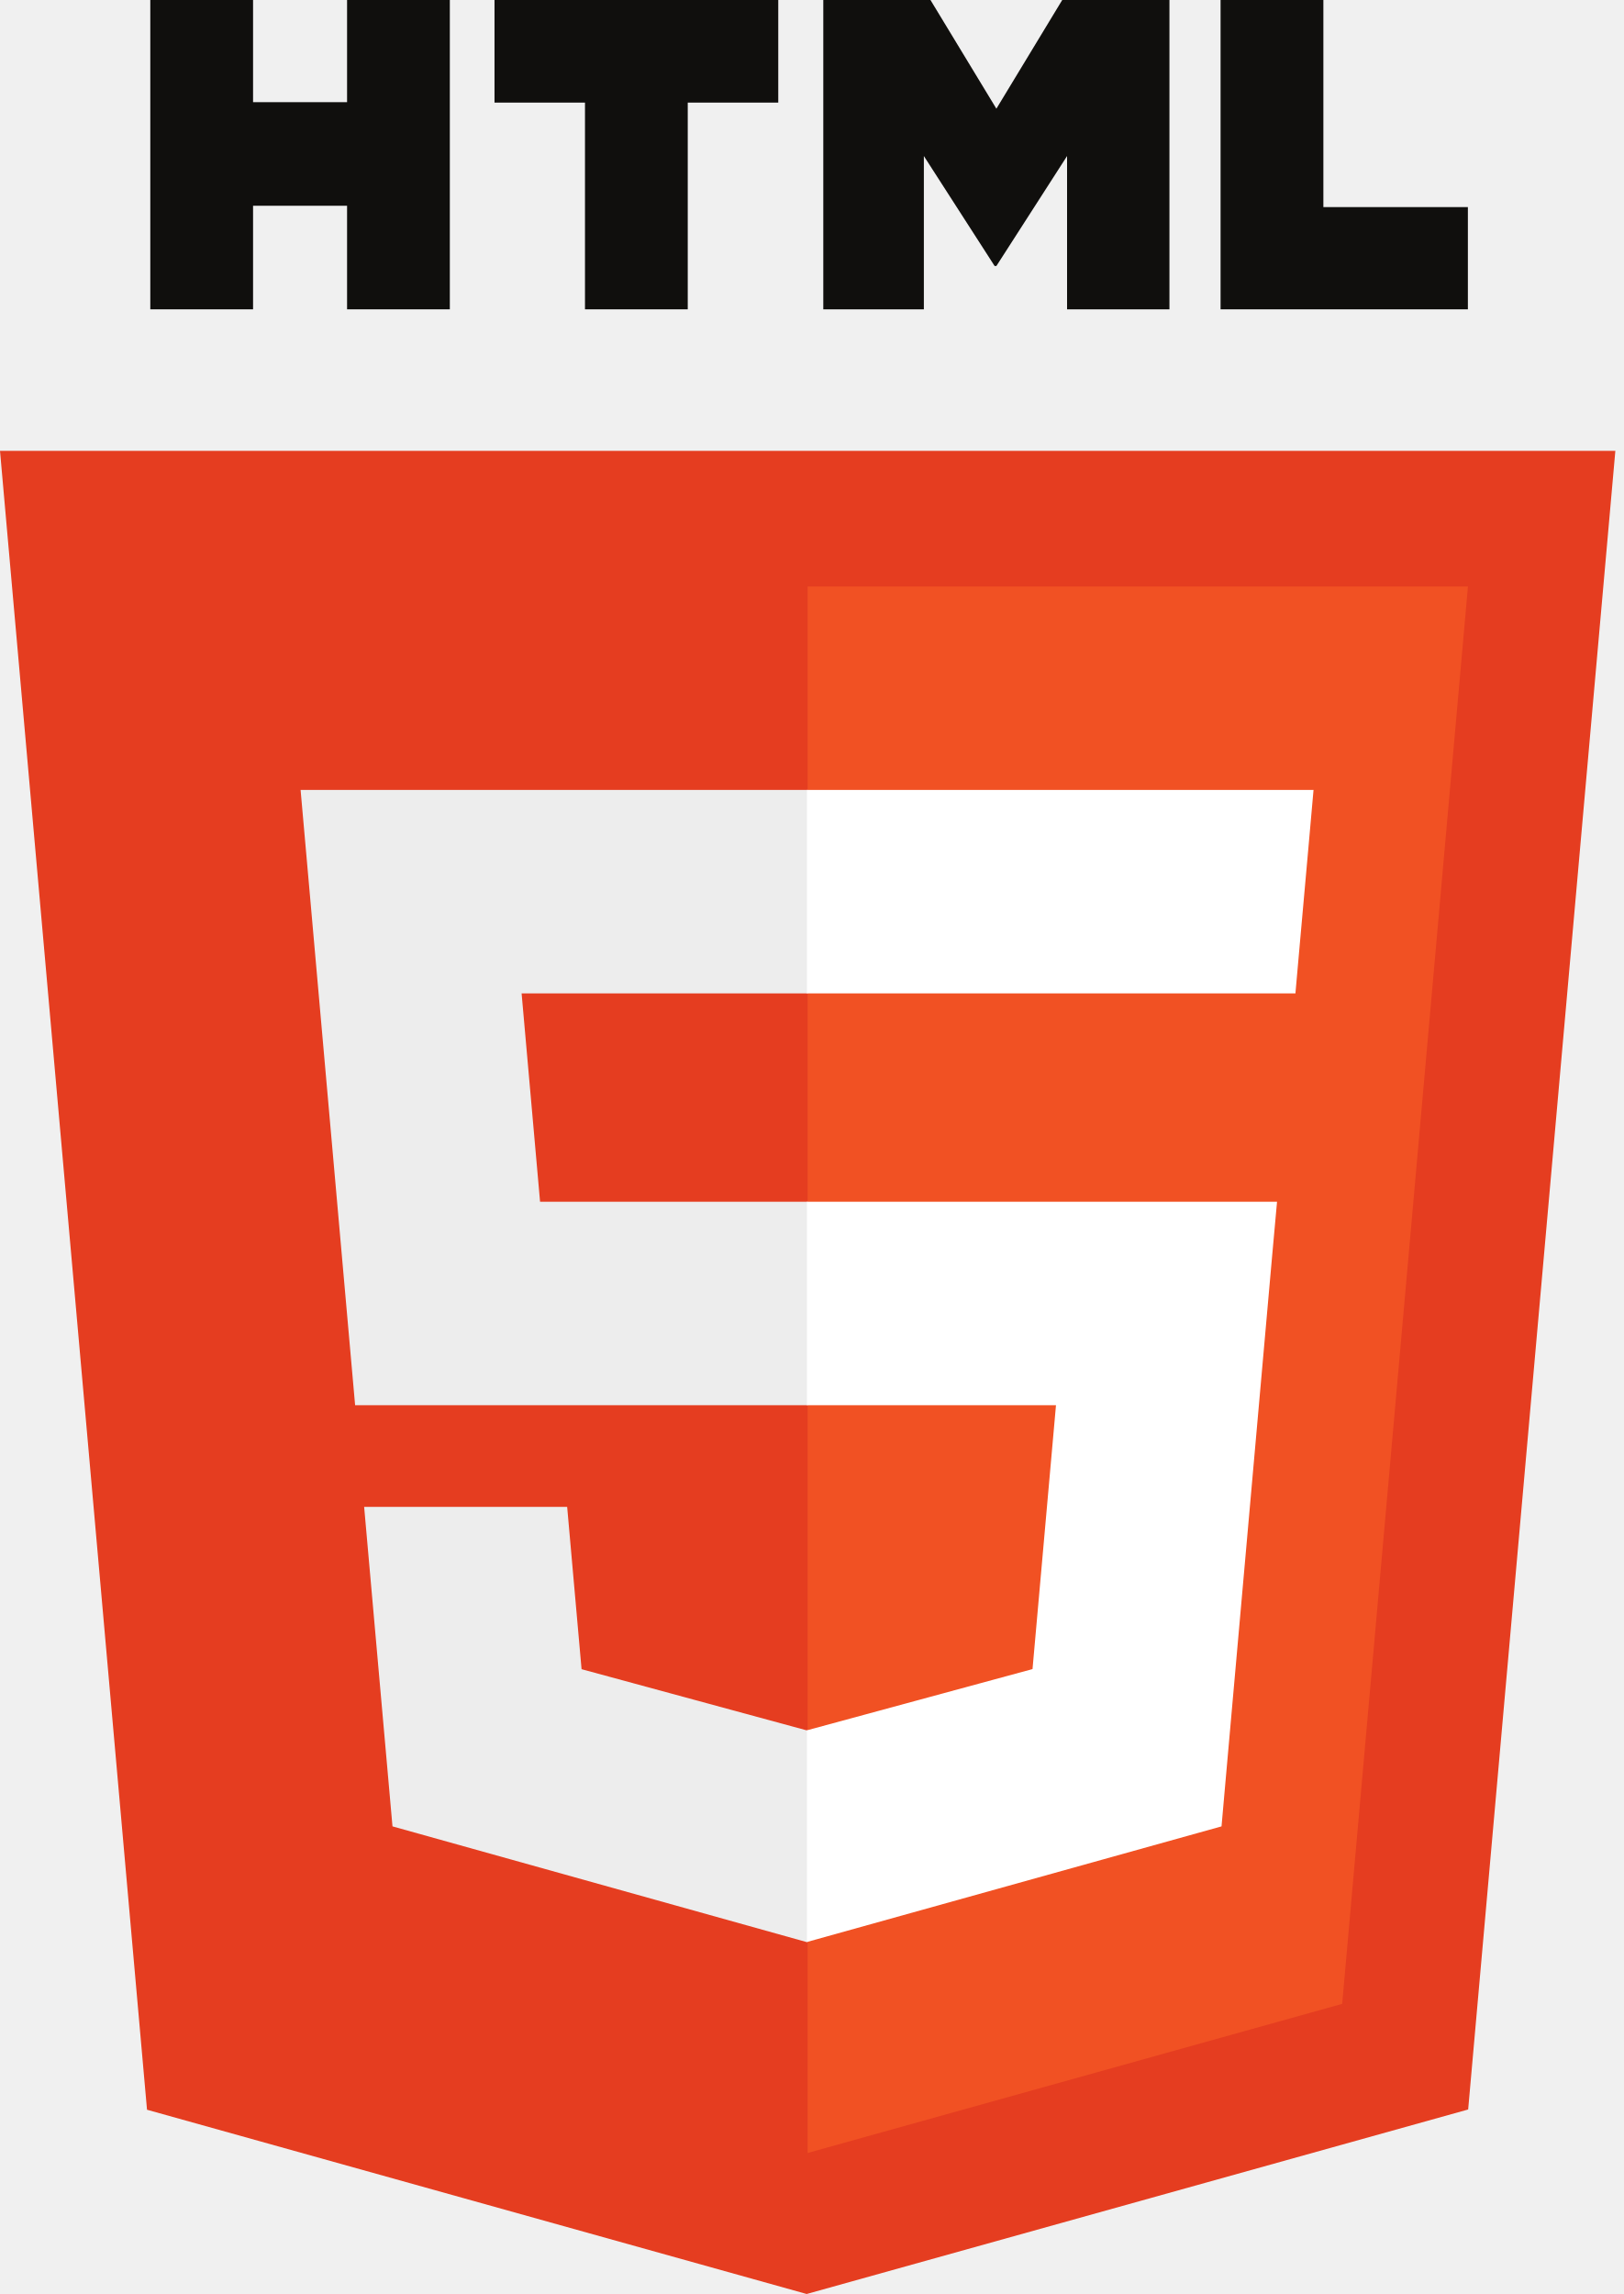
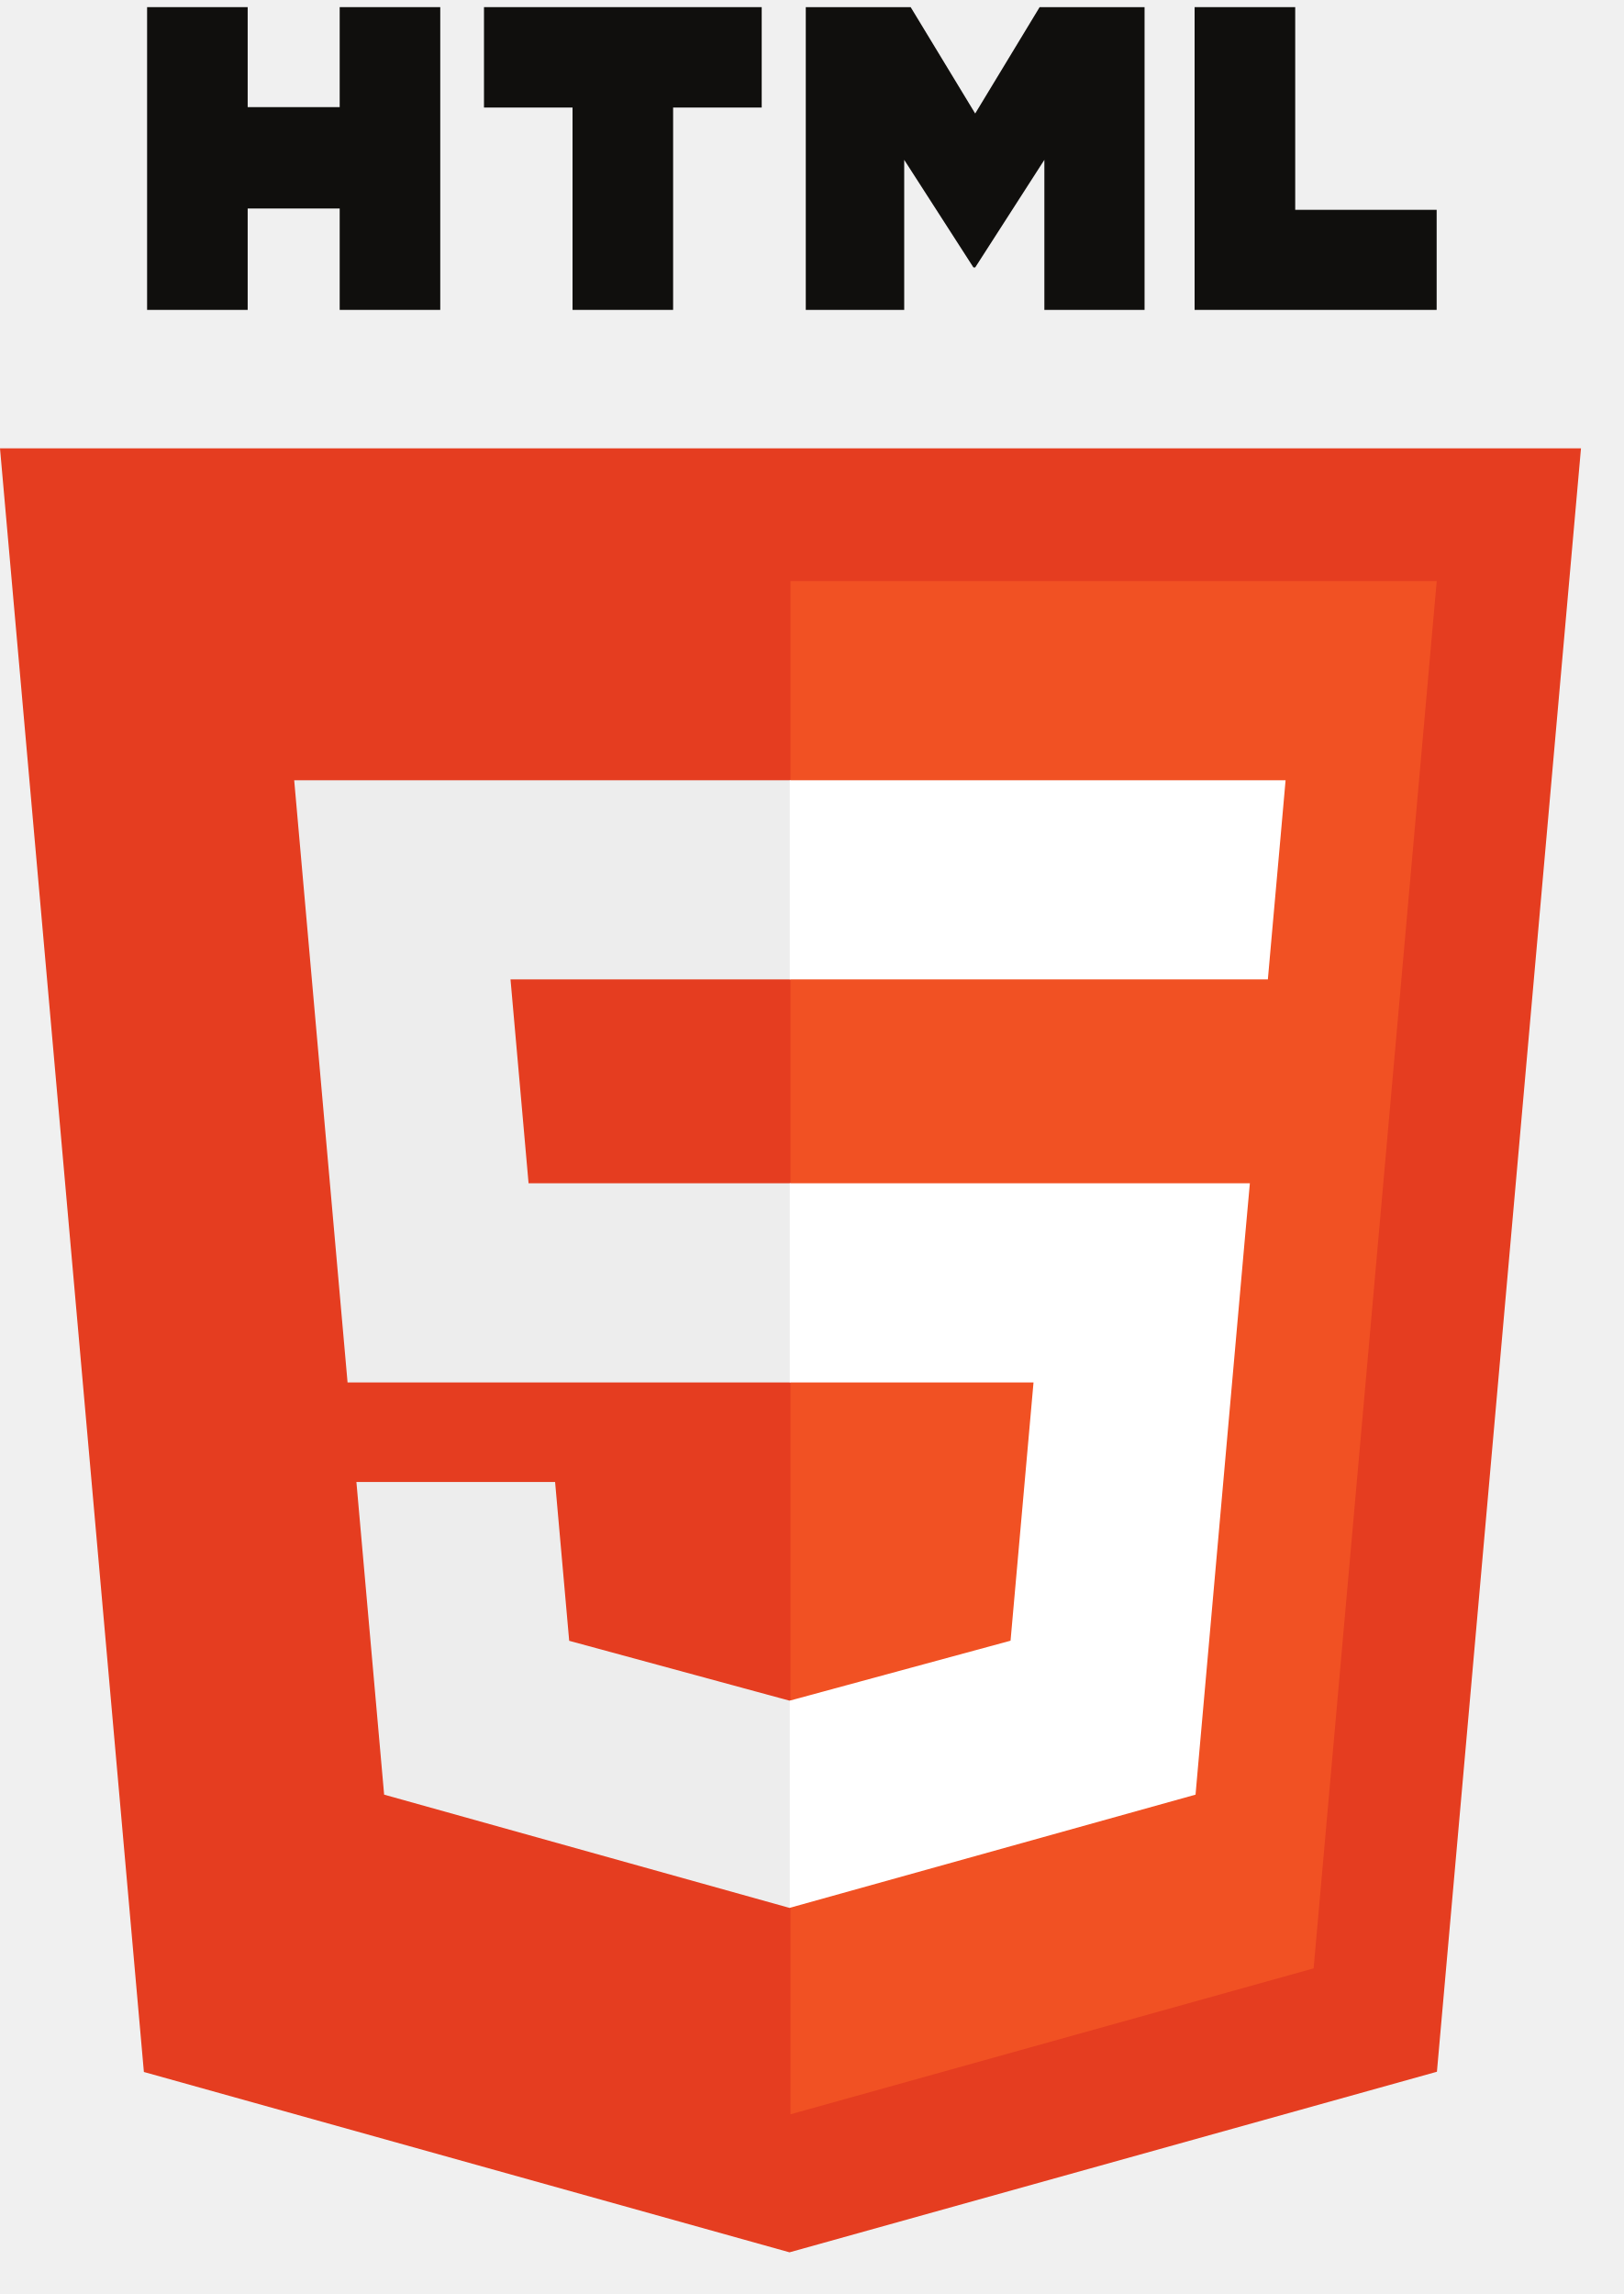
- <svg xmlns="http://www.w3.org/2000/svg" width="46" height="65" viewBox="0 0 46 65" fill="none">
+ <svg xmlns="http://www.w3.org/2000/svg" width="46" height="65" viewBox="0 0 47 66" fill="none">
  <path d="M4.166 59.779L0 12.774H45.775L41.604 59.772L22.859 65L4.166 59.779Z" fill="#E53D20" />
  <path d="M22.887 61.004L38.034 56.779L41.598 16.617H22.887V61.004Z" fill="#F15123" />
  <path d="M22.887 34.051H15.304L14.781 28.148H22.887V22.383H22.867H8.518L8.655 23.929L10.063 39.816H22.887V34.051Z" fill="#EDEDED" />
  <path d="M22.887 49.023L22.862 49.03L16.48 47.296L16.072 42.698H12.971H10.319L11.122 51.75L22.861 55.029L22.887 55.021V49.023Z" fill="#EDEDED" />
  <path d="M4.259 4.1388e-05H7.171V2.895H9.835V4.1388e-05H12.747V8.765H9.835V5.83H7.171V8.765H4.259V4.1388e-05H4.259Z" fill="#100F0D" />
  <path d="M16.577 2.907H14.013V4.1388e-05H22.054V2.907H19.489V8.765H16.577V2.907H16.577Z" fill="#100F0D" />
  <path d="M23.33 4.1388e-05H26.367L28.235 3.08L30.101 4.1388e-05H33.139V8.765H30.238V4.421L28.235 7.537H28.185L26.18 4.421V8.765H23.33V4.1388e-05Z" fill="#100F0D" />
  <path d="M34.588 4.1388e-05H37.501V5.868H41.596V8.765H34.588V4.1388e-05Z" fill="#100F0D" />
  <path d="M22.867 34.051V39.816H29.924L29.259 47.293L22.867 49.028V55.026L34.615 51.75L34.701 50.776L36.048 35.599L36.188 34.051H34.644H22.867Z" fill="white" />
  <path d="M22.867 22.383V28.148H36.691H36.709L36.824 26.852L37.085 23.929L37.222 22.383H22.867" fill="white" />
</svg>
